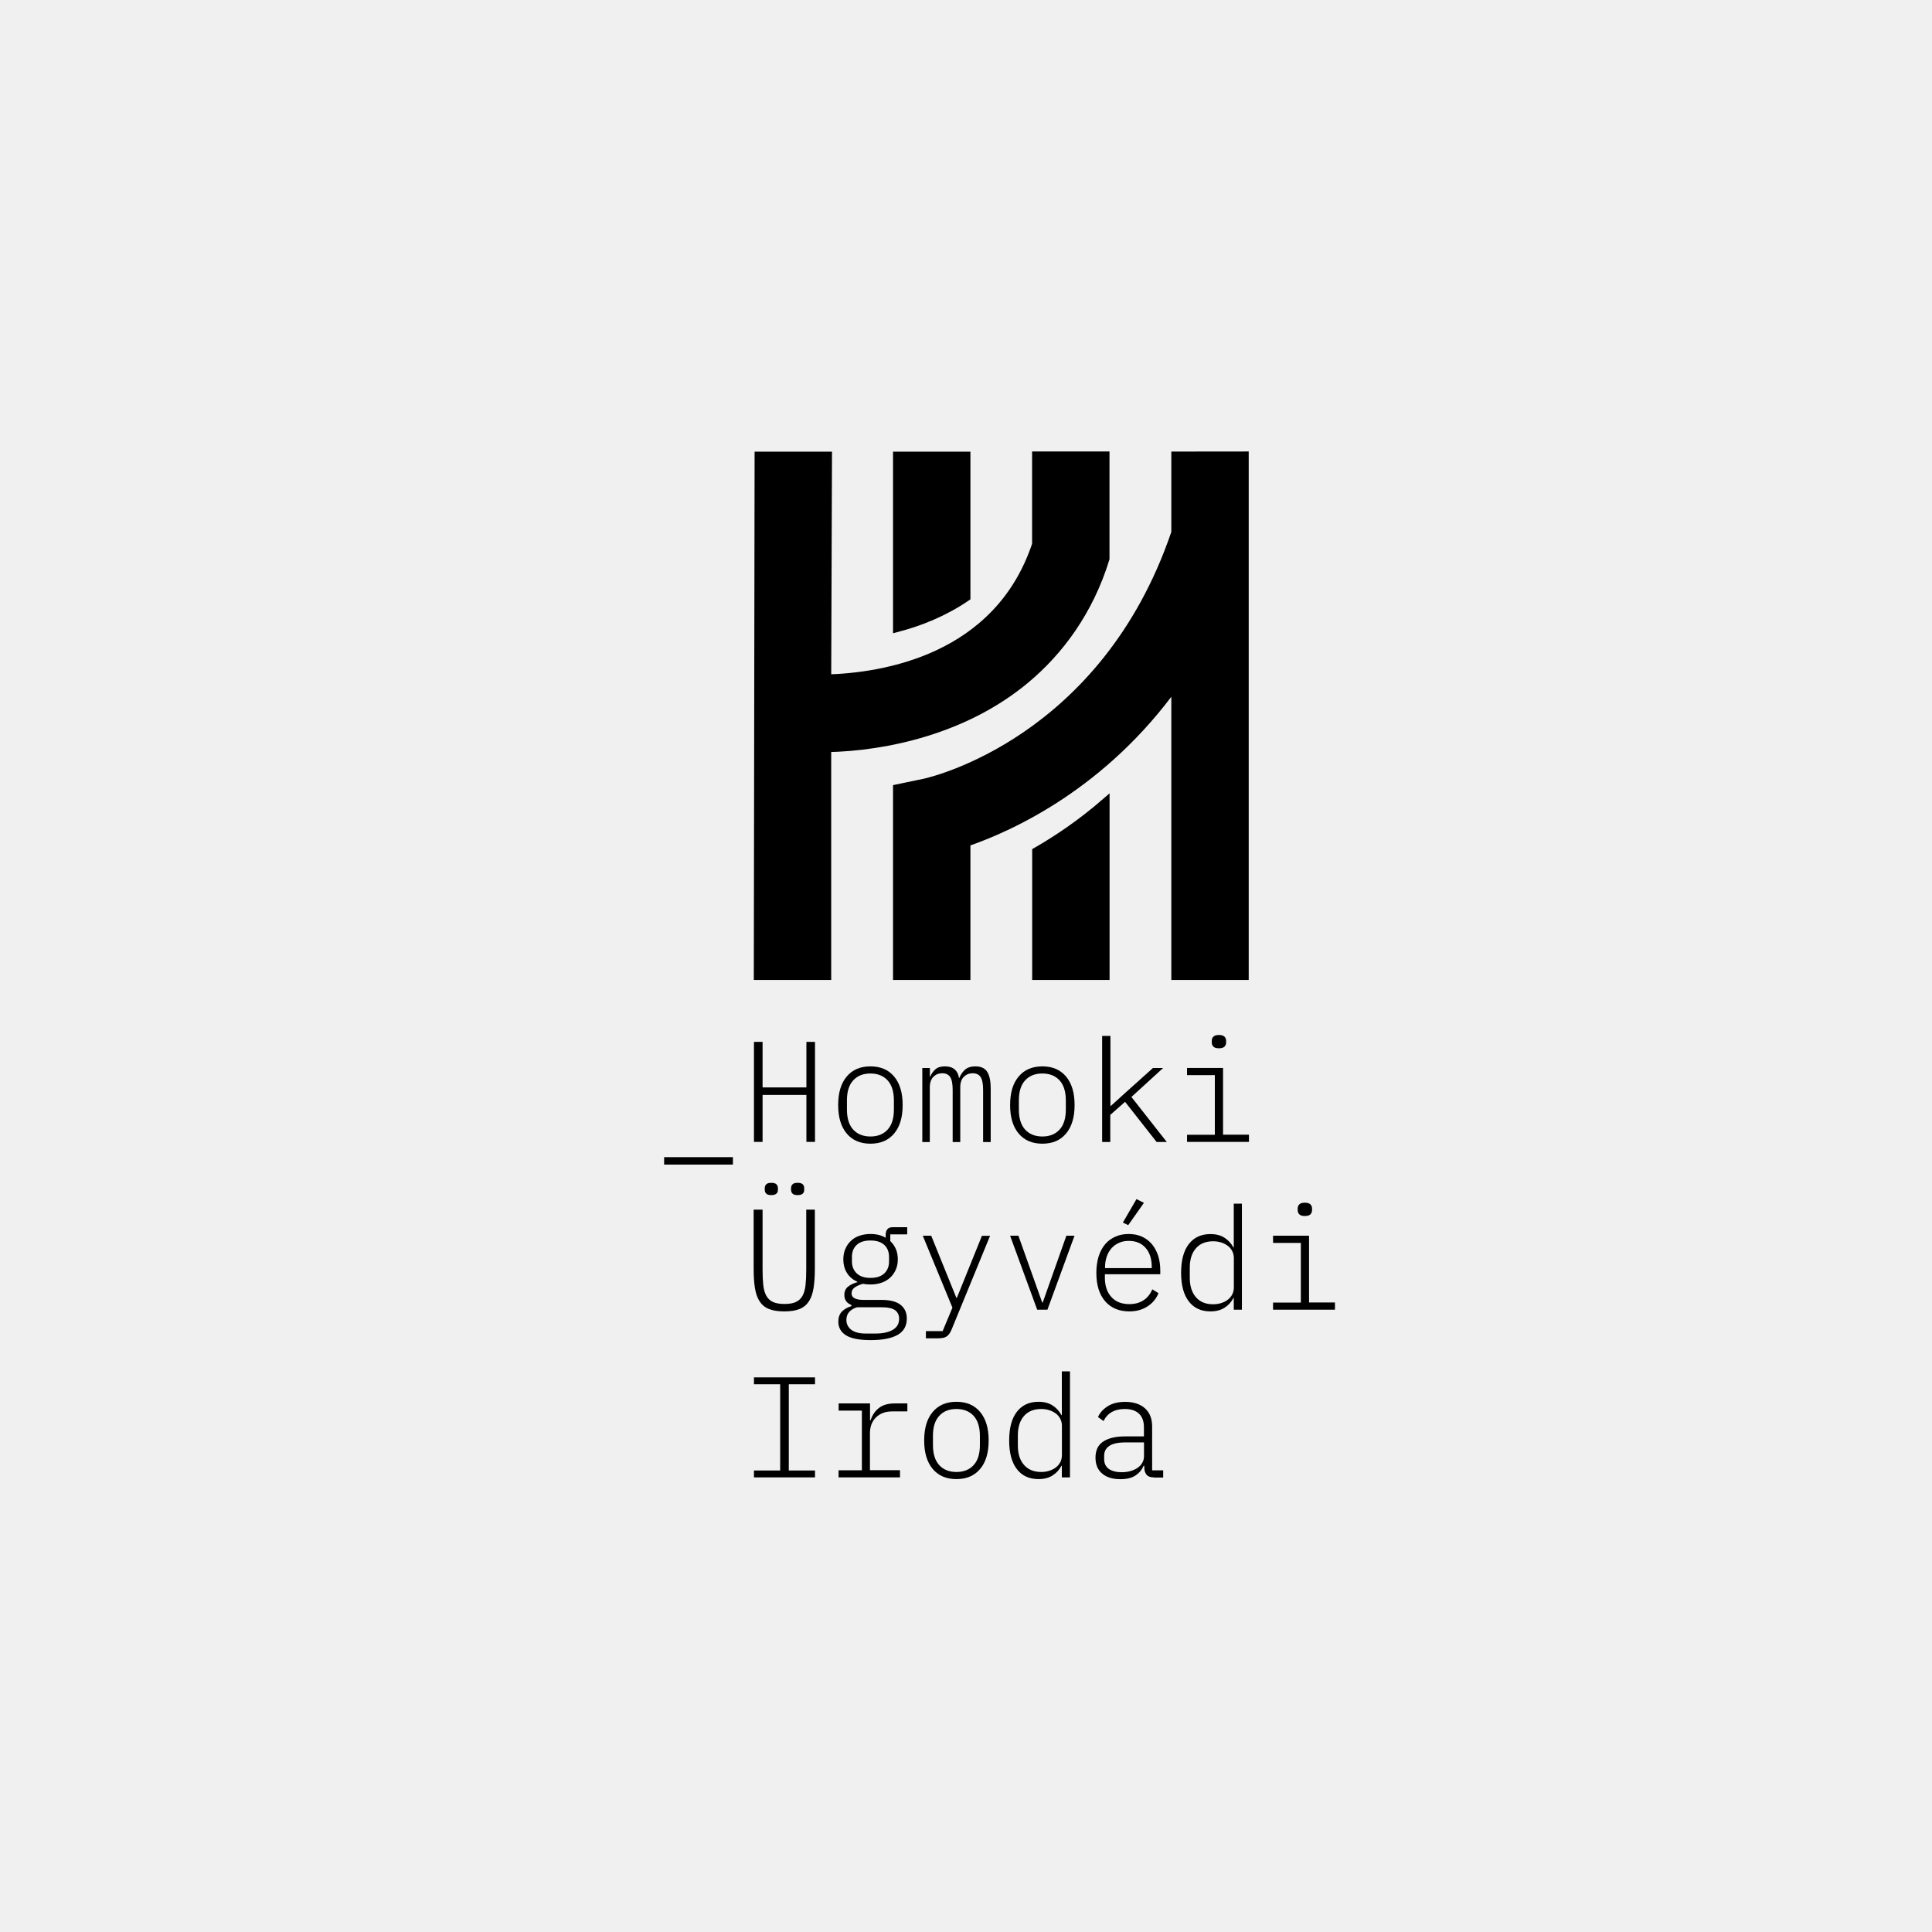
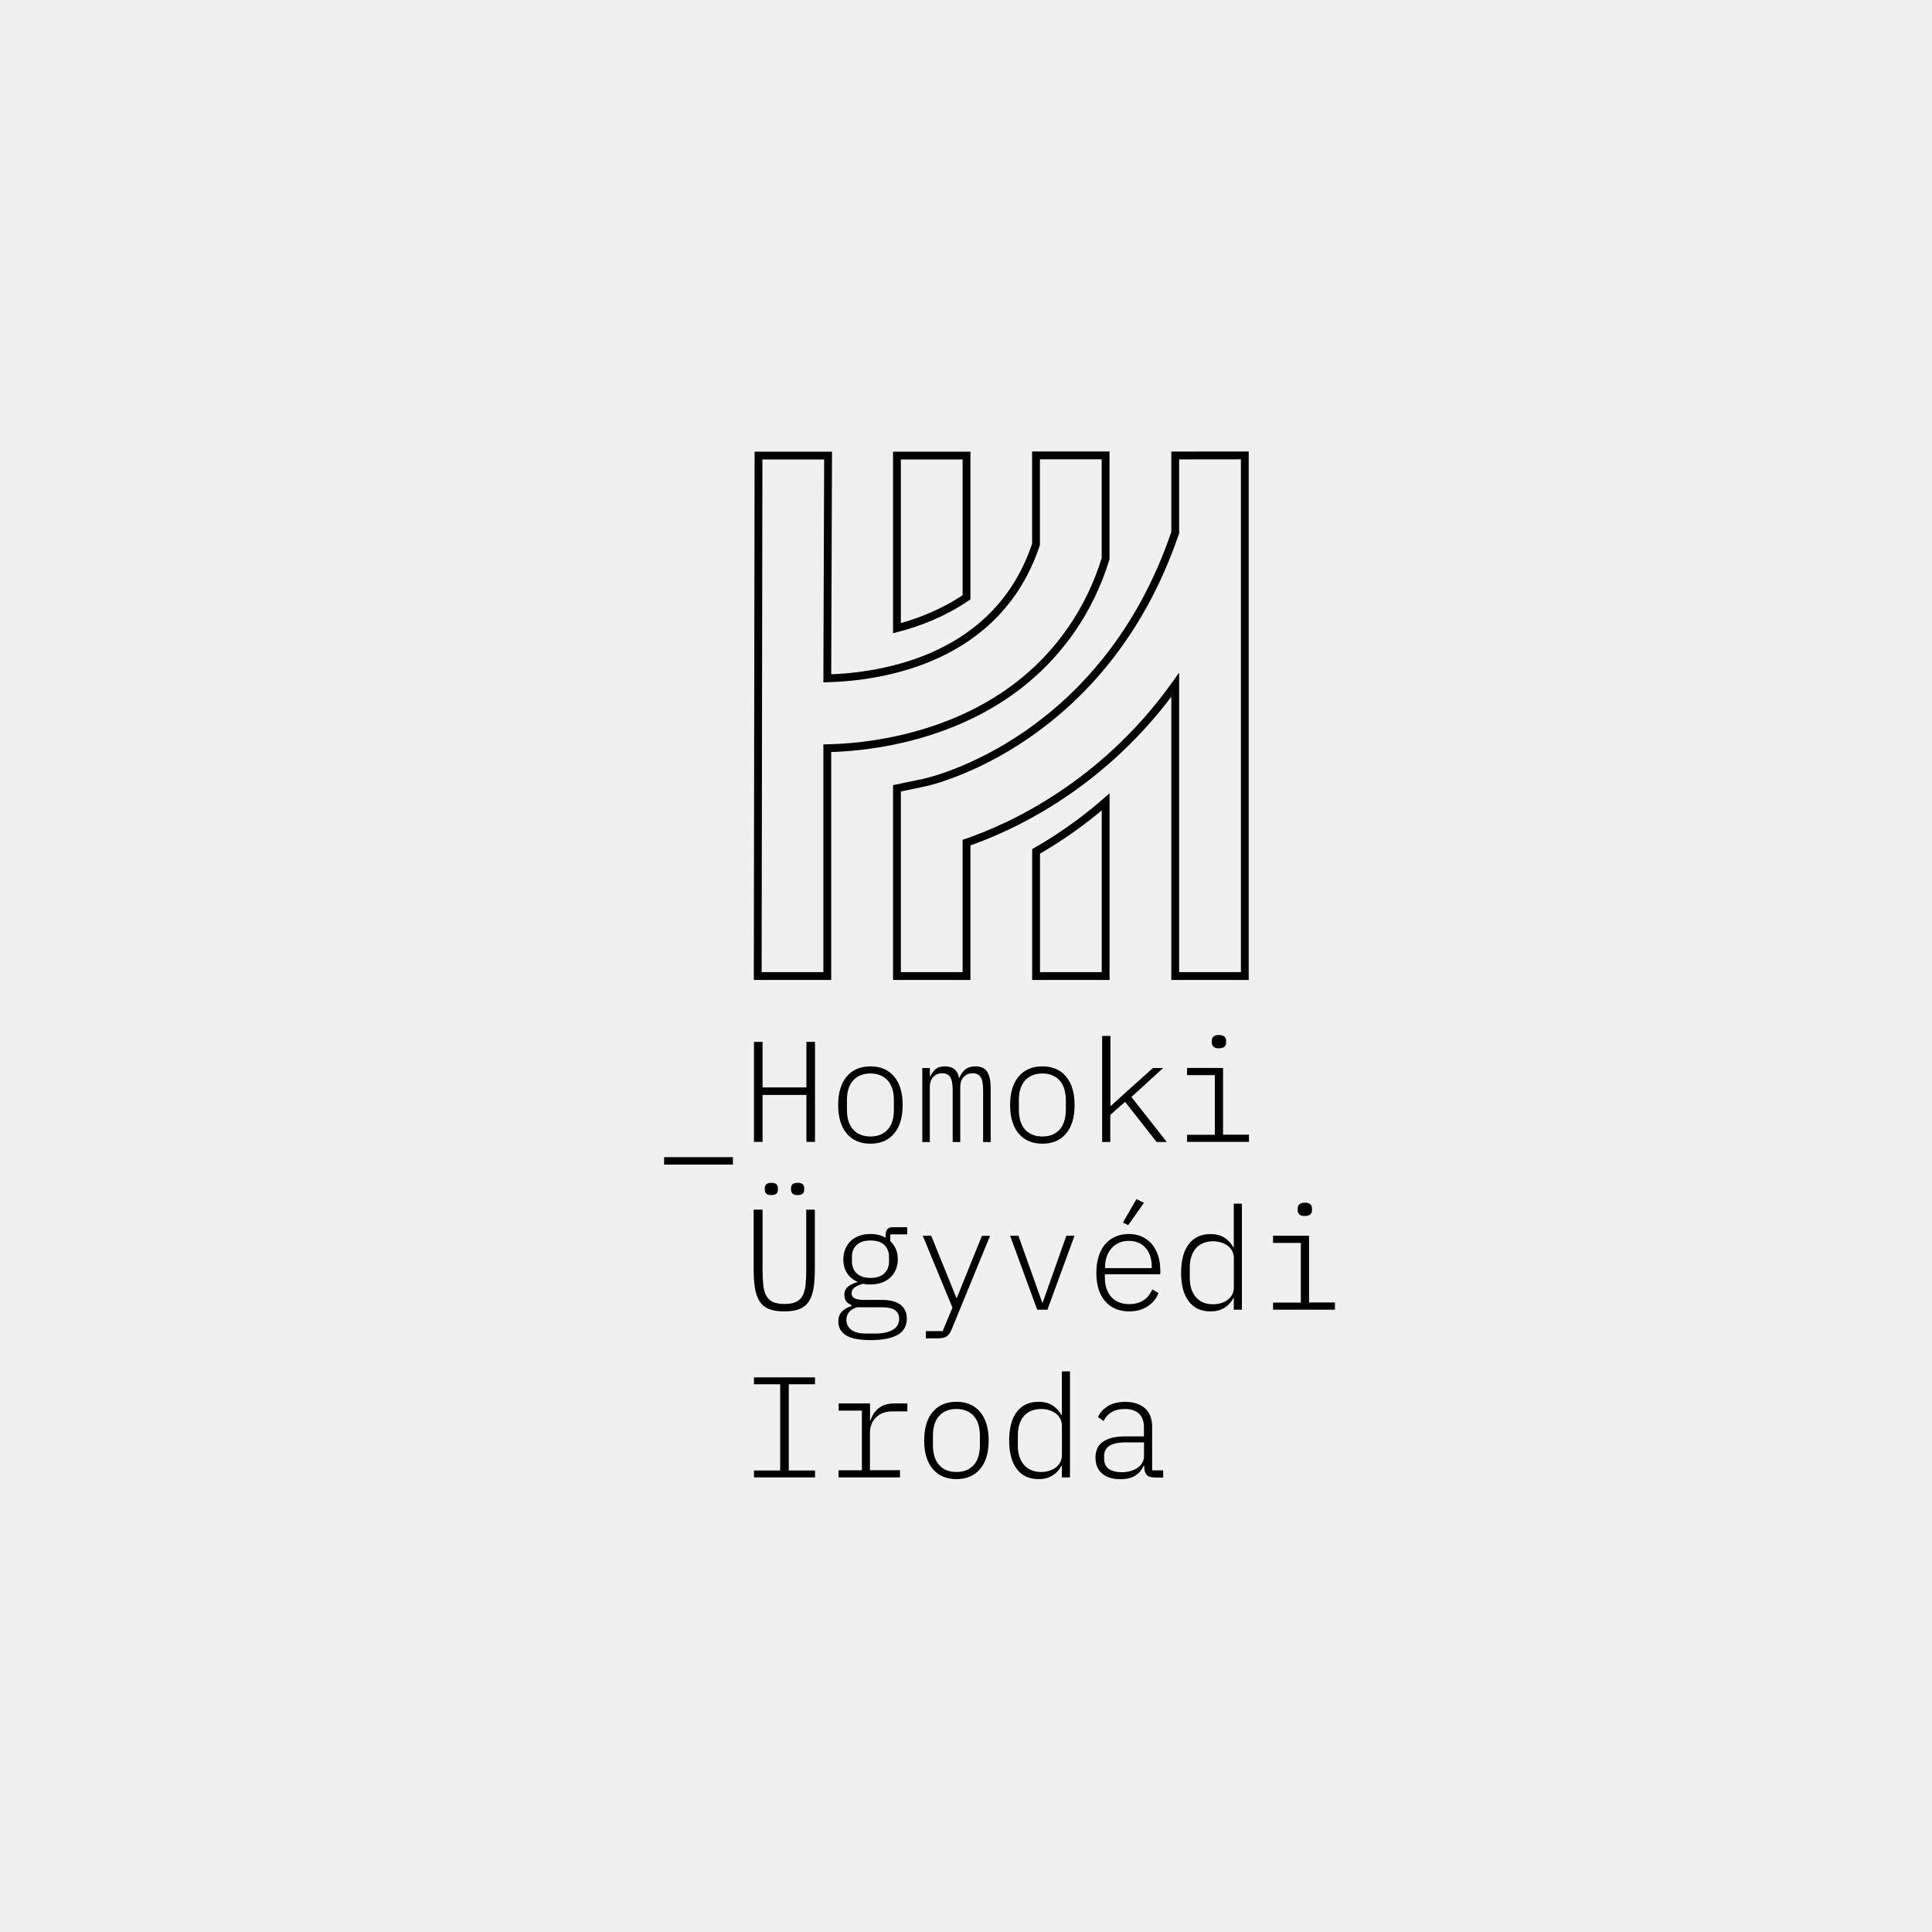
<svg xmlns="http://www.w3.org/2000/svg" version="1.1" id="Layer_1" x="0px" y="0px" viewBox="0 0 288 288" xml:space="preserve" width="288" height="288">
  <defs id="defs5171" />
  <style type="text/css" id="style4834">
	.st0{fill:#AEAEAE;}
	.st1{fill:none;stroke:#AEAEAE;stroke-miterlimit:10;}
	.st2{fill:#FFFFFF;}
	.st3{fill:none;stroke:#FFFFFF;stroke-miterlimit:10;}
	.st4{fill:none;stroke:#000000;stroke-miterlimit:10;}
</style>
-   <g id="g5292" style="fill:#000000;fill-opacity:1">
-     <g transform="matrix(1.166589,0,0,1.166589,-233.9212,1145.943)" id="g5088" style="fill:#000000;fill-opacity:1">
-       <path id="path5050" d="m 285.38,-833.49 v -0.95 h 8.79 v 0.95 z" style="fill:#000000;fill-opacity:1" />
-       <path id="path5052" d="m 303.56,-842.39 h -5.6 v 6 h -1.1 v -12.78 h 1.1 v 5.82 h 5.6 v -5.82 h 1.1 v 12.78 h -1.1 z" style="fill:#000000;fill-opacity:1" />
-       <path id="path5054" d="m 311.74,-836.16 c -1.29,0 -2.3,-0.43 -3.03,-1.3 -0.73,-0.87 -1.09,-2.08 -1.09,-3.64 0,-1.56 0.36,-2.78 1.09,-3.64 0.73,-0.87 1.74,-1.3 3.03,-1.3 1.29,0 2.3,0.43 3.03,1.3 0.73,0.87 1.09,2.08 1.09,3.64 0,1.56 -0.36,2.78 -1.09,3.64 -0.72,0.87 -1.73,1.3 -3.03,1.3 z m 0,-0.92 c 0.93,0 1.66,-0.29 2.2,-0.88 0.54,-0.59 0.8,-1.44 0.8,-2.56 v -1.17 c 0,-1.12 -0.27,-1.98 -0.8,-2.56 -0.53,-0.58 -1.27,-0.88 -2.2,-0.88 -0.93,0 -1.66,0.29 -2.2,0.88 -0.54,0.59 -0.8,1.44 -0.8,2.56 v 1.17 c 0,1.12 0.27,1.98 0.8,2.56 0.53,0.58 1.28,0.88 2.2,0.88 z" style="fill:#000000;fill-opacity:1" />
-       <path id="path5056" d="m 318.37,-836.38 v -9.45 h 0.97 v 1.1 h 0.05 c 0.15,-0.37 0.36,-0.68 0.65,-0.93 0.29,-0.26 0.69,-0.38 1.22,-0.38 0.54,0 0.95,0.13 1.25,0.39 0.3,0.26 0.48,0.62 0.55,1.09 h 0.04 c 0.17,-0.43 0.42,-0.78 0.73,-1.06 0.32,-0.28 0.76,-0.42 1.32,-0.42 0.73,0 1.24,0.24 1.53,0.72 0.29,0.48 0.43,1.18 0.43,2.1 v 6.85 h -0.97 v -6.68 c 0,-0.77 -0.11,-1.31 -0.32,-1.63 -0.21,-0.32 -0.55,-0.48 -1.02,-0.48 -0.44,0 -0.81,0.15 -1.12,0.45 -0.31,0.3 -0.46,0.75 -0.46,1.36 v 6.98 h -0.97 v -6.68 c 0,-0.77 -0.11,-1.31 -0.32,-1.63 -0.21,-0.32 -0.55,-0.48 -1.02,-0.48 -0.44,0 -0.81,0.15 -1.12,0.45 -0.3,0.3 -0.46,0.75 -0.46,1.36 v 6.98 h -0.96 z" style="fill:#000000;fill-opacity:1" />
-       <path id="path5058" d="m 333.71,-836.16 c -1.29,0 -2.3,-0.43 -3.03,-1.3 -0.73,-0.87 -1.09,-2.08 -1.09,-3.64 0,-1.56 0.36,-2.78 1.09,-3.64 0.73,-0.87 1.74,-1.3 3.03,-1.3 1.29,0 2.3,0.43 3.03,1.3 0.73,0.87 1.09,2.08 1.09,3.64 0,1.56 -0.36,2.78 -1.09,3.64 -0.72,0.87 -1.73,1.3 -3.03,1.3 z m 0,-0.92 c 0.93,0 1.66,-0.29 2.2,-0.88 0.54,-0.59 0.8,-1.44 0.8,-2.56 v -1.17 c 0,-1.12 -0.27,-1.98 -0.8,-2.56 -0.53,-0.58 -1.27,-0.88 -2.2,-0.88 -0.93,0 -1.66,0.29 -2.2,0.88 -0.54,0.59 -0.8,1.44 -0.8,2.56 v 1.17 c 0,1.12 0.27,1.98 0.8,2.56 0.53,0.58 1.28,0.88 2.2,0.88 z" style="fill:#000000;fill-opacity:1" />
-       <path id="path5060" d="m 341.37,-849.93 h 1.04 v 8.93 h 0.07 l 1.85,-1.68 3.51,-3.15 h 1.3 l -4.05,3.7 4.52,5.75 h -1.3 l -4.03,-5.13 -1.89,1.67 v 3.46 h -1.04 v -13.55 z" style="fill:#000000;fill-opacity:1" />
-       <path id="path5062" d="m 352.2,-837.3 h 3.55 v -7.62 h -3.55 v -0.92 h 4.6 v 8.53 h 3.31 v 0.92 h -7.91 z m 4.07,-11.05 c -0.33,0 -0.56,-0.07 -0.7,-0.21 -0.14,-0.14 -0.21,-0.31 -0.21,-0.52 v -0.24 c 0,-0.21 0.07,-0.38 0.21,-0.52 0.14,-0.14 0.38,-0.21 0.7,-0.21 0.33,0 0.56,0.07 0.71,0.21 0.14,0.14 0.21,0.31 0.21,0.52 v 0.24 c 0,0.21 -0.07,0.38 -0.21,0.52 -0.14,0.14 -0.38,0.21 -0.71,0.21 z" style="fill:#000000;fill-opacity:1" />
-       <path id="path5064" d="m 297.96,-827.73 v 7.71 c 0,0.75 0.03,1.39 0.09,1.93 0.06,0.54 0.19,1 0.38,1.35 0.2,0.36 0.48,0.63 0.84,0.8 0.37,0.17 0.86,0.26 1.48,0.26 0.62,0 1.12,-0.08 1.48,-0.26 0.37,-0.17 0.65,-0.44 0.84,-0.8 0.2,-0.36 0.32,-0.81 0.38,-1.35 0.06,-0.54 0.09,-1.19 0.09,-1.93 v -7.71 h 1.1 v 7.49 c 0,0.98 -0.05,1.81 -0.16,2.5 -0.11,0.69 -0.3,1.26 -0.59,1.71 -0.29,0.45 -0.68,0.78 -1.19,0.99 -0.51,0.21 -1.16,0.31 -1.97,0.31 -0.8,0 -1.46,-0.1 -1.97,-0.31 -0.51,-0.21 -0.9,-0.54 -1.19,-0.99 -0.29,-0.45 -0.48,-1.02 -0.59,-1.71 -0.11,-0.69 -0.16,-1.52 -0.16,-2.5 v -7.49 z m 1.12,-1.86 c -0.31,0 -0.52,-0.06 -0.65,-0.19 -0.13,-0.13 -0.19,-0.29 -0.19,-0.48 v -0.22 c 0,-0.2 0.06,-0.36 0.19,-0.49 0.13,-0.13 0.34,-0.19 0.65,-0.19 0.3,0 0.52,0.06 0.65,0.19 0.13,0.13 0.19,0.29 0.19,0.49 v 0.22 c 0,0.2 -0.06,0.36 -0.19,0.48 -0.13,0.12 -0.35,0.19 -0.65,0.19 z m 3.36,0 c -0.31,0 -0.52,-0.06 -0.65,-0.19 -0.13,-0.13 -0.19,-0.29 -0.19,-0.48 v -0.22 c 0,-0.2 0.06,-0.36 0.19,-0.49 0.13,-0.13 0.34,-0.19 0.65,-0.19 0.3,0 0.52,0.06 0.65,0.19 0.13,0.13 0.19,0.29 0.19,0.49 v 0.22 c 0,0.2 -0.06,0.36 -0.19,0.48 -0.12,0.12 -0.34,0.19 -0.65,0.19 z" style="fill:#000000;fill-opacity:1" />
-       <path id="path5066" d="m 316.39,-813.82 c 0,0.95 -0.39,1.64 -1.17,2.09 -0.78,0.44 -1.93,0.67 -3.44,0.67 -1.46,0 -2.52,-0.21 -3.17,-0.62 -0.65,-0.41 -0.97,-1 -0.97,-1.74 0,-0.54 0.15,-0.96 0.44,-1.27 0.29,-0.31 0.7,-0.55 1.23,-0.71 v -0.15 c -0.6,-0.23 -0.9,-0.66 -0.9,-1.28 0,-0.46 0.16,-0.82 0.48,-1.07 0.32,-0.25 0.71,-0.44 1.17,-0.56 v -0.07 c -0.56,-0.24 -1,-0.61 -1.31,-1.1 -0.31,-0.49 -0.47,-1.07 -0.47,-1.76 0,-0.48 0.08,-0.91 0.25,-1.31 0.17,-0.4 0.4,-0.74 0.7,-1.03 0.3,-0.29 0.66,-0.51 1.09,-0.66 0.43,-0.15 0.9,-0.23 1.43,-0.23 0.76,0 1.4,0.16 1.94,0.48 v -0.38 c 0,-0.29 0.07,-0.53 0.21,-0.7 0.14,-0.18 0.37,-0.27 0.69,-0.27 h 1.85 v 0.92 h -2.16 v 0.86 c 0.31,0.28 0.54,0.62 0.71,1.01 0.17,0.39 0.25,0.83 0.25,1.32 0,0.48 -0.08,0.91 -0.25,1.3 -0.17,0.39 -0.4,0.73 -0.71,1.02 -0.31,0.29 -0.67,0.51 -1.1,0.66 -0.43,0.15 -0.9,0.23 -1.43,0.23 -0.17,0 -0.33,-0.01 -0.48,-0.02 -0.15,-0.01 -0.3,-0.04 -0.47,-0.07 -0.39,0.1 -0.73,0.25 -1.03,0.44 -0.29,0.2 -0.44,0.46 -0.44,0.79 0,0.55 0.51,0.83 1.54,0.83 h 2.25 c 1.15,0 1.98,0.22 2.5,0.65 0.52,0.43 0.77,1 0.77,1.73 z m -0.98,0.02 c 0,-0.45 -0.17,-0.81 -0.5,-1.07 -0.34,-0.26 -0.93,-0.39 -1.79,-0.39 h -3.09 c -0.43,0.13 -0.76,0.33 -1,0.6 -0.24,0.26 -0.36,0.61 -0.36,1.03 0,0.5 0.21,0.91 0.61,1.24 0.41,0.32 1.03,0.49 1.86,0.49 h 1.23 c 0.94,0 1.68,-0.16 2.22,-0.47 0.55,-0.32 0.82,-0.79 0.82,-1.43 z m -3.67,-5.21 c 0.79,0 1.39,-0.2 1.79,-0.59 0.4,-0.39 0.59,-0.89 0.59,-1.5 v -0.6 c 0,-0.62 -0.2,-1.13 -0.59,-1.51 -0.4,-0.38 -0.99,-0.58 -1.79,-0.58 -0.78,0 -1.37,0.19 -1.77,0.58 -0.4,0.38 -0.59,0.89 -0.59,1.51 v 0.6 c 0,0.61 0.2,1.11 0.6,1.5 0.41,0.39 0.99,0.59 1.76,0.59 z" style="fill:#000000;fill-opacity:1" />
-       <path id="path5068" d="m 325.99,-824.39 h 1.04 l -4.93,12.01 c -0.16,0.38 -0.36,0.66 -0.59,0.83 -0.24,0.18 -0.61,0.26 -1.11,0.26 h -1.57 v -0.92 h 2.14 l 1.25,-3 -3.79,-9.19 h 1.08 l 3.21,7.93 h 0.07 z" style="fill:#000000;fill-opacity:1" />
-       <path id="path5070" d="m 333.05,-814.95 -3.46,-9.45 h 1.06 l 3.04,8.53 h 0.07 l 3.02,-8.53 h 1.04 l -3.46,9.45 z" style="fill:#000000;fill-opacity:1" />
-       <path id="path5072" d="m 344.84,-814.73 c -1.32,0 -2.35,-0.43 -3.1,-1.29 -0.75,-0.86 -1.13,-2.07 -1.13,-3.63 0,-0.78 0.1,-1.48 0.29,-2.1 0.2,-0.62 0.47,-1.13 0.83,-1.56 0.36,-0.43 0.8,-0.74 1.31,-0.97 0.51,-0.23 1.08,-0.34 1.7,-0.34 0.63,0 1.2,0.11 1.7,0.34 0.5,0.23 0.92,0.55 1.27,0.96 0.35,0.42 0.61,0.91 0.8,1.48 0.18,0.57 0.27,1.21 0.27,1.9 v 0.46 h -7.08 v 0.46 c 0,1.01 0.27,1.83 0.82,2.44 0.55,0.62 1.32,0.92 2.31,0.92 0.7,0 1.29,-0.16 1.79,-0.48 0.5,-0.32 0.88,-0.79 1.14,-1.41 l 0.79,0.49 c -0.28,0.7 -0.74,1.25 -1.37,1.67 -0.63,0.42 -1.41,0.66 -2.34,0.66 z m -0.09,-9.01 c -0.46,0 -0.88,0.08 -1.25,0.25 -0.37,0.17 -0.69,0.39 -0.95,0.69 -0.26,0.29 -0.47,0.65 -0.61,1.06 -0.14,0.41 -0.22,0.87 -0.22,1.37 v 0.11 h 5.97 v -0.15 c 0,-1.02 -0.26,-1.84 -0.78,-2.43 -0.52,-0.6 -1.24,-0.9 -2.16,-0.9 z m -0.07,-2.01 -0.68,-0.33 1.74,-3 0.95,0.48 z" style="fill:#000000;fill-opacity:1" />
-       <path id="path5074" d="m 358.17,-816.43 h -0.05 c -0.27,0.51 -0.64,0.92 -1.13,1.23 -0.48,0.31 -1.08,0.47 -1.8,0.47 -1.18,0 -2.11,-0.42 -2.76,-1.27 -0.66,-0.85 -0.99,-2.07 -0.99,-3.67 0,-1.6 0.33,-2.82 0.99,-3.67 0.66,-0.85 1.58,-1.27 2.76,-1.27 0.72,0 1.32,0.16 1.8,0.47 0.48,0.31 0.86,0.73 1.13,1.23 h 0.05 v -5.59 h 1.04 v 13.55 h -1.04 z m -2.63,0.79 c 0.35,0 0.69,-0.05 1.01,-0.15 0.32,-0.1 0.6,-0.24 0.84,-0.42 0.24,-0.18 0.44,-0.41 0.58,-0.68 0.14,-0.27 0.21,-0.57 0.21,-0.9 v -3.75 c 0,-0.33 -0.07,-0.63 -0.21,-0.9 -0.14,-0.27 -0.33,-0.5 -0.58,-0.68 -0.25,-0.18 -0.53,-0.33 -0.84,-0.42 -0.32,-0.1 -0.65,-0.15 -1.01,-0.15 -0.95,0 -1.69,0.3 -2.21,0.9 -0.52,0.6 -0.78,1.42 -0.78,2.46 v 1.32 c 0,1.04 0.26,1.86 0.78,2.46 0.52,0.61 1.25,0.91 2.21,0.91 z" style="fill:#000000;fill-opacity:1" />
-       <path id="path5076" d="m 363.19,-815.86 h 3.55 v -7.62 h -3.55 v -0.92 h 4.6 v 8.53 h 3.31 v 0.92 h -7.91 z m 4.06,-11.06 c -0.33,0 -0.56,-0.07 -0.7,-0.21 -0.14,-0.14 -0.21,-0.31 -0.21,-0.52 v -0.24 c 0,-0.21 0.07,-0.38 0.21,-0.52 0.14,-0.14 0.38,-0.21 0.7,-0.21 0.33,0 0.56,0.07 0.71,0.21 0.14,0.14 0.21,0.31 0.21,0.52 v 0.24 c 0,0.21 -0.07,0.38 -0.21,0.52 -0.14,0.14 -0.38,0.21 -0.71,0.21 z" style="fill:#000000;fill-opacity:1" />
-       <path id="path5078" d="m 296.86,-793.52 v -0.88 h 3.35 v -11.02 h -3.35 v -0.88 h 7.8 v 0.88 h -3.35 v 11.02 h 3.35 v 0.88 z" style="fill:#000000;fill-opacity:1" />
-       <path id="path5080" d="m 307.68,-794.43 h 2.97 v -7.62 h -2.97 v -0.92 h 4.01 v 2.16 h 0.07 c 0.21,-0.66 0.56,-1.18 1.07,-1.58 0.51,-0.39 1.17,-0.58 2,-0.58 h 1.63 v 1.02 h -1.94 c -0.86,0 -1.54,0.25 -2.06,0.76 -0.52,0.5 -0.78,1.18 -0.78,2.04 v 4.71 h 3.84 v 0.92 h -7.85 v -0.91 z" style="fill:#000000;fill-opacity:1" />
-       <path id="path5082" d="m 322.73,-793.3 c -1.29,0 -2.3,-0.43 -3.03,-1.3 -0.73,-0.87 -1.09,-2.08 -1.09,-3.64 0,-1.56 0.36,-2.78 1.09,-3.64 0.73,-0.87 1.74,-1.3 3.03,-1.3 1.29,0 2.3,0.43 3.03,1.3 0.73,0.87 1.09,2.08 1.09,3.64 0,1.56 -0.36,2.78 -1.09,3.64 -0.73,0.87 -1.74,1.3 -3.03,1.3 z m 0,-0.91 c 0.93,0 1.66,-0.29 2.2,-0.88 0.54,-0.59 0.8,-1.44 0.8,-2.56 v -1.17 c 0,-1.12 -0.27,-1.98 -0.8,-2.56 -0.53,-0.58 -1.27,-0.88 -2.2,-0.88 -0.93,0 -1.66,0.29 -2.2,0.88 -0.54,0.59 -0.8,1.44 -0.8,2.56 v 1.17 c 0,1.12 0.27,1.98 0.8,2.56 0.53,0.58 1.27,0.88 2.2,0.88 z" style="fill:#000000;fill-opacity:1" />
-       <path id="path5084" d="m 336.2,-795 h -0.05 c -0.27,0.51 -0.64,0.92 -1.13,1.23 -0.48,0.31 -1.08,0.47 -1.8,0.47 -1.18,0 -2.11,-0.42 -2.76,-1.27 -0.66,-0.85 -0.99,-2.07 -0.99,-3.67 0,-1.6 0.33,-2.82 0.99,-3.67 0.66,-0.85 1.58,-1.27 2.76,-1.27 0.72,0 1.32,0.16 1.8,0.47 0.48,0.31 0.86,0.73 1.13,1.23 h 0.05 v -5.59 h 1.04 v 13.55 h -1.04 z m -2.63,0.79 c 0.35,0 0.69,-0.05 1.01,-0.15 0.32,-0.1 0.6,-0.24 0.84,-0.42 0.24,-0.18 0.44,-0.41 0.58,-0.68 0.14,-0.27 0.21,-0.57 0.21,-0.9 v -3.75 c 0,-0.33 -0.07,-0.63 -0.21,-0.9 -0.14,-0.27 -0.33,-0.5 -0.58,-0.68 -0.25,-0.18 -0.53,-0.33 -0.84,-0.42 -0.32,-0.1 -0.65,-0.15 -1.01,-0.15 -0.95,0 -1.69,0.3 -2.21,0.9 -0.52,0.6 -0.78,1.42 -0.78,2.46 v 1.32 c 0,1.04 0.26,1.86 0.78,2.46 0.52,0.6 1.26,0.91 2.21,0.91 z" style="fill:#000000;fill-opacity:1" />
-       <path id="path5086" d="m 347.97,-793.52 c -0.43,0 -0.73,-0.1 -0.92,-0.31 -0.18,-0.21 -0.29,-0.49 -0.31,-0.84 V -795 h -0.09 c -0.21,0.5 -0.55,0.91 -1.03,1.23 -0.47,0.32 -1.12,0.48 -1.94,0.48 -0.99,0 -1.77,-0.24 -2.33,-0.72 -0.57,-0.48 -0.85,-1.16 -0.85,-2.04 0,-0.42 0.07,-0.79 0.21,-1.13 0.14,-0.33 0.37,-0.62 0.68,-0.85 0.31,-0.23 0.71,-0.41 1.2,-0.54 0.49,-0.13 1.09,-0.19 1.79,-0.19 h 2.31 v -1.15 c 0,-0.79 -0.22,-1.38 -0.65,-1.77 -0.43,-0.39 -1.03,-0.58 -1.8,-0.58 -1.29,0 -2.2,0.51 -2.71,1.54 l -0.71,-0.51 c 0.24,-0.55 0.66,-1.01 1.24,-1.38 0.58,-0.37 1.33,-0.56 2.24,-0.56 1.07,0 1.92,0.28 2.53,0.83 0.61,0.55 0.91,1.33 0.91,2.32 v 5.6 h 1.41 v 0.92 h -1.18 z m -4.11,-0.66 c 0.4,0 0.78,-0.05 1.12,-0.15 0.34,-0.1 0.64,-0.23 0.9,-0.41 0.26,-0.18 0.46,-0.39 0.6,-0.65 0.15,-0.26 0.22,-0.54 0.22,-0.86 v -1.74 h -2.31 c -0.99,0 -1.7,0.15 -2.13,0.45 -0.43,0.3 -0.65,0.71 -0.65,1.22 v 0.48 c 0,0.55 0.21,0.96 0.61,1.25 0.41,0.27 0.95,0.41 1.64,0.41 z" style="fill:#000000;fill-opacity:1" />
+   <g id="g5292">
+     <g transform="matrix(1.166589,0,0,1.166589,-233.9212,1145.943)" id="g5088">
+       <path id="path5050" d="m 285.38,-833.49 v -0.95 h 8.79 v 0.95 z" />
+       <path id="path5052" d="m 303.56,-842.39 h -5.6 v 6 h -1.1 v -12.78 h 1.1 v 5.82 h 5.6 v -5.82 h 1.1 v 12.78 h -1.1 z" />
+       <path id="path5054" d="m 311.74,-836.16 c -1.29,0 -2.3,-0.43 -3.03,-1.3 -0.73,-0.87 -1.09,-2.08 -1.09,-3.64 0,-1.56 0.36,-2.78 1.09,-3.64 0.73,-0.87 1.74,-1.3 3.03,-1.3 1.29,0 2.3,0.43 3.03,1.3 0.73,0.87 1.09,2.08 1.09,3.64 0,1.56 -0.36,2.78 -1.09,3.64 -0.72,0.87 -1.73,1.3 -3.03,1.3 z m 0,-0.92 c 0.93,0 1.66,-0.29 2.2,-0.88 0.54,-0.59 0.8,-1.44 0.8,-2.56 v -1.17 c 0,-1.12 -0.27,-1.98 -0.8,-2.56 -0.53,-0.58 -1.27,-0.88 -2.2,-0.88 -0.93,0 -1.66,0.29 -2.2,0.88 -0.54,0.59 -0.8,1.44 -0.8,2.56 v 1.17 c 0,1.12 0.27,1.98 0.8,2.56 0.53,0.58 1.28,0.88 2.2,0.88 z" />
+       <path id="path5056" d="m 318.37,-836.38 v -9.45 h 0.97 v 1.1 h 0.05 c 0.15,-0.37 0.36,-0.68 0.65,-0.93 0.29,-0.26 0.69,-0.38 1.22,-0.38 0.54,0 0.95,0.13 1.25,0.39 0.3,0.26 0.48,0.62 0.55,1.09 h 0.04 c 0.17,-0.43 0.42,-0.78 0.73,-1.06 0.32,-0.28 0.76,-0.42 1.32,-0.42 0.73,0 1.24,0.24 1.53,0.72 0.29,0.48 0.43,1.18 0.43,2.1 v 6.85 h -0.97 v -6.68 c 0,-0.77 -0.11,-1.31 -0.32,-1.63 -0.21,-0.32 -0.55,-0.48 -1.02,-0.48 -0.44,0 -0.81,0.15 -1.12,0.45 -0.31,0.3 -0.46,0.75 -0.46,1.36 v 6.98 h -0.97 v -6.68 c 0,-0.77 -0.11,-1.31 -0.32,-1.63 -0.21,-0.32 -0.55,-0.48 -1.02,-0.48 -0.44,0 -0.81,0.15 -1.12,0.45 -0.3,0.3 -0.46,0.75 -0.46,1.36 v 6.98 h -0.96 z" />
+       <path id="path5058" d="m 333.71,-836.16 c -1.29,0 -2.3,-0.43 -3.03,-1.3 -0.73,-0.87 -1.09,-2.08 -1.09,-3.64 0,-1.56 0.36,-2.78 1.09,-3.64 0.73,-0.87 1.74,-1.3 3.03,-1.3 1.29,0 2.3,0.43 3.03,1.3 0.73,0.87 1.09,2.08 1.09,3.64 0,1.56 -0.36,2.78 -1.09,3.64 -0.72,0.87 -1.73,1.3 -3.03,1.3 z m 0,-0.92 c 0.93,0 1.66,-0.29 2.2,-0.88 0.54,-0.59 0.8,-1.44 0.8,-2.56 v -1.17 c 0,-1.12 -0.27,-1.98 -0.8,-2.56 -0.53,-0.58 -1.27,-0.88 -2.2,-0.88 -0.93,0 -1.66,0.29 -2.2,0.88 -0.54,0.59 -0.8,1.44 -0.8,2.56 v 1.17 c 0,1.12 0.27,1.98 0.8,2.56 0.53,0.58 1.28,0.88 2.2,0.88 z" />
+       <path id="path5060" d="m 341.37,-849.93 h 1.04 v 8.93 h 0.07 l 1.85,-1.68 3.51,-3.15 h 1.3 l -4.05,3.7 4.52,5.75 h -1.3 l -4.03,-5.13 -1.89,1.67 v 3.46 h -1.04 v -13.55 z" />
+       <path id="path5062" d="m 352.2,-837.3 h 3.55 v -7.62 h -3.55 v -0.92 h 4.6 v 8.53 h 3.31 v 0.92 h -7.91 z m 4.07,-11.05 c -0.33,0 -0.56,-0.07 -0.7,-0.21 -0.14,-0.14 -0.21,-0.31 -0.21,-0.52 v -0.24 c 0,-0.21 0.07,-0.38 0.21,-0.52 0.14,-0.14 0.38,-0.21 0.7,-0.21 0.33,0 0.56,0.07 0.71,0.21 0.14,0.14 0.21,0.31 0.21,0.52 v 0.24 c 0,0.21 -0.07,0.38 -0.21,0.52 -0.14,0.14 -0.38,0.21 -0.71,0.21 z" />
+       <path id="path5064" d="m 297.96,-827.73 v 7.71 c 0,0.75 0.03,1.39 0.09,1.93 0.06,0.54 0.19,1 0.38,1.35 0.2,0.36 0.48,0.63 0.84,0.8 0.37,0.17 0.86,0.26 1.48,0.26 0.62,0 1.12,-0.08 1.48,-0.26 0.37,-0.17 0.65,-0.44 0.84,-0.8 0.2,-0.36 0.32,-0.81 0.38,-1.35 0.06,-0.54 0.09,-1.19 0.09,-1.93 v -7.71 h 1.1 v 7.49 c 0,0.98 -0.05,1.81 -0.16,2.5 -0.11,0.69 -0.3,1.26 -0.59,1.71 -0.29,0.45 -0.68,0.78 -1.19,0.99 -0.51,0.21 -1.16,0.31 -1.97,0.31 -0.8,0 -1.46,-0.1 -1.97,-0.31 -0.51,-0.21 -0.9,-0.54 -1.19,-0.99 -0.29,-0.45 -0.48,-1.02 -0.59,-1.71 -0.11,-0.69 -0.16,-1.52 -0.16,-2.5 v -7.49 z m 1.12,-1.86 c -0.31,0 -0.52,-0.06 -0.65,-0.19 -0.13,-0.13 -0.19,-0.29 -0.19,-0.48 v -0.22 c 0,-0.2 0.06,-0.36 0.19,-0.49 0.13,-0.13 0.34,-0.19 0.65,-0.19 0.3,0 0.52,0.06 0.65,0.19 0.13,0.13 0.19,0.29 0.19,0.49 v 0.22 c 0,0.2 -0.06,0.36 -0.19,0.48 -0.13,0.12 -0.35,0.19 -0.65,0.19 z m 3.36,0 c -0.31,0 -0.52,-0.06 -0.65,-0.19 -0.13,-0.13 -0.19,-0.29 -0.19,-0.48 v -0.22 c 0,-0.2 0.06,-0.36 0.19,-0.49 0.13,-0.13 0.34,-0.19 0.65,-0.19 0.3,0 0.52,0.06 0.65,0.19 0.13,0.13 0.19,0.29 0.19,0.49 v 0.22 c 0,0.2 -0.06,0.36 -0.19,0.48 -0.12,0.12 -0.34,0.19 -0.65,0.19 z" />
+       <path id="path5066" d="m 316.39,-813.82 c 0,0.95 -0.39,1.64 -1.17,2.09 -0.78,0.44 -1.93,0.67 -3.44,0.67 -1.46,0 -2.52,-0.21 -3.17,-0.62 -0.65,-0.41 -0.97,-1 -0.97,-1.74 0,-0.54 0.15,-0.96 0.44,-1.27 0.29,-0.31 0.7,-0.55 1.23,-0.71 v -0.15 c -0.6,-0.23 -0.9,-0.66 -0.9,-1.28 0,-0.46 0.16,-0.82 0.48,-1.07 0.32,-0.25 0.71,-0.44 1.17,-0.56 v -0.07 c -0.56,-0.24 -1,-0.61 -1.31,-1.1 -0.31,-0.49 -0.47,-1.07 -0.47,-1.76 0,-0.48 0.08,-0.91 0.25,-1.31 0.17,-0.4 0.4,-0.74 0.7,-1.03 0.3,-0.29 0.66,-0.51 1.09,-0.66 0.43,-0.15 0.9,-0.23 1.43,-0.23 0.76,0 1.4,0.16 1.94,0.48 v -0.38 c 0,-0.29 0.07,-0.53 0.21,-0.7 0.14,-0.18 0.37,-0.27 0.69,-0.27 h 1.85 v 0.92 h -2.16 v 0.86 c 0.31,0.28 0.54,0.62 0.71,1.01 0.17,0.39 0.25,0.83 0.25,1.32 0,0.48 -0.08,0.91 -0.25,1.3 -0.17,0.39 -0.4,0.73 -0.71,1.02 -0.31,0.29 -0.67,0.51 -1.1,0.66 -0.43,0.15 -0.9,0.23 -1.43,0.23 -0.17,0 -0.33,-0.01 -0.48,-0.02 -0.15,-0.01 -0.3,-0.04 -0.47,-0.07 -0.39,0.1 -0.73,0.25 -1.03,0.44 -0.29,0.2 -0.44,0.46 -0.44,0.79 0,0.55 0.51,0.83 1.54,0.83 h 2.25 c 1.15,0 1.98,0.22 2.5,0.65 0.52,0.43 0.77,1 0.77,1.73 z m -0.98,0.02 c 0,-0.45 -0.17,-0.81 -0.5,-1.07 -0.34,-0.26 -0.93,-0.39 -1.79,-0.39 h -3.09 c -0.43,0.13 -0.76,0.33 -1,0.6 -0.24,0.26 -0.36,0.61 -0.36,1.03 0,0.5 0.21,0.91 0.61,1.24 0.41,0.32 1.03,0.49 1.86,0.49 h 1.23 c 0.94,0 1.68,-0.16 2.22,-0.47 0.55,-0.32 0.82,-0.79 0.82,-1.43 z m -3.67,-5.21 c 0.79,0 1.39,-0.2 1.79,-0.59 0.4,-0.39 0.59,-0.89 0.59,-1.5 v -0.6 c 0,-0.62 -0.2,-1.13 -0.59,-1.51 -0.4,-0.38 -0.99,-0.58 -1.79,-0.58 -0.78,0 -1.37,0.19 -1.77,0.58 -0.4,0.38 -0.59,0.89 -0.59,1.51 v 0.6 c 0,0.61 0.2,1.11 0.6,1.5 0.41,0.39 0.99,0.59 1.76,0.59 z" />
+       <path id="path5068" d="m 325.99,-824.39 h 1.04 l -4.93,12.01 c -0.16,0.38 -0.36,0.66 -0.59,0.83 -0.24,0.18 -0.61,0.26 -1.11,0.26 h -1.57 v -0.92 h 2.14 l 1.25,-3 -3.79,-9.19 h 1.08 l 3.21,7.93 h 0.07 z" />
+       <path id="path5070" d="m 333.05,-814.95 -3.46,-9.45 h 1.06 l 3.04,8.53 h 0.07 l 3.02,-8.53 h 1.04 l -3.46,9.45 z" />
+       <path id="path5072" d="m 344.84,-814.73 c -1.32,0 -2.35,-0.43 -3.1,-1.29 -0.75,-0.86 -1.13,-2.07 -1.13,-3.63 0,-0.78 0.1,-1.48 0.29,-2.1 0.2,-0.62 0.47,-1.13 0.83,-1.56 0.36,-0.43 0.8,-0.74 1.31,-0.97 0.51,-0.23 1.08,-0.34 1.7,-0.34 0.63,0 1.2,0.11 1.7,0.34 0.5,0.23 0.92,0.55 1.27,0.96 0.35,0.42 0.61,0.91 0.8,1.48 0.18,0.57 0.27,1.21 0.27,1.9 v 0.46 h -7.08 v 0.46 c 0,1.01 0.27,1.83 0.82,2.44 0.55,0.62 1.32,0.92 2.31,0.92 0.7,0 1.29,-0.16 1.79,-0.48 0.5,-0.32 0.88,-0.79 1.14,-1.41 l 0.79,0.49 c -0.28,0.7 -0.74,1.25 -1.37,1.67 -0.63,0.42 -1.41,0.66 -2.34,0.66 z m -0.09,-9.01 c -0.46,0 -0.88,0.08 -1.25,0.25 -0.37,0.17 -0.69,0.39 -0.95,0.69 -0.26,0.29 -0.47,0.65 -0.61,1.06 -0.14,0.41 -0.22,0.87 -0.22,1.37 v 0.11 h 5.97 v -0.15 c 0,-1.02 -0.26,-1.84 -0.78,-2.43 -0.52,-0.6 -1.24,-0.9 -2.16,-0.9 z m -0.07,-2.01 -0.68,-0.33 1.74,-3 0.95,0.48 z" />
+       <path id="path5074" d="m 358.17,-816.43 h -0.05 c -0.27,0.51 -0.64,0.92 -1.13,1.23 -0.48,0.31 -1.08,0.47 -1.8,0.47 -1.18,0 -2.11,-0.42 -2.76,-1.27 -0.66,-0.85 -0.99,-2.07 -0.99,-3.67 0,-1.6 0.33,-2.82 0.99,-3.67 0.66,-0.85 1.58,-1.27 2.76,-1.27 0.72,0 1.32,0.16 1.8,0.47 0.48,0.31 0.86,0.73 1.13,1.23 h 0.05 v -5.59 h 1.04 v 13.55 h -1.04 z m -2.63,0.79 c 0.35,0 0.69,-0.05 1.01,-0.15 0.32,-0.1 0.6,-0.24 0.84,-0.42 0.24,-0.18 0.44,-0.41 0.58,-0.68 0.14,-0.27 0.21,-0.57 0.21,-0.9 v -3.75 c 0,-0.33 -0.07,-0.63 -0.21,-0.9 -0.14,-0.27 -0.33,-0.5 -0.58,-0.68 -0.25,-0.18 -0.53,-0.33 -0.84,-0.42 -0.32,-0.1 -0.65,-0.15 -1.01,-0.15 -0.95,0 -1.69,0.3 -2.21,0.9 -0.52,0.6 -0.78,1.42 -0.78,2.46 v 1.32 c 0,1.04 0.26,1.86 0.78,2.46 0.52,0.61 1.25,0.91 2.21,0.91 z" />
+       <path id="path5076" d="m 363.19,-815.86 h 3.55 v -7.62 h -3.55 v -0.92 h 4.6 v 8.53 h 3.31 v 0.92 h -7.91 z m 4.06,-11.06 c -0.33,0 -0.56,-0.07 -0.7,-0.21 -0.14,-0.14 -0.21,-0.31 -0.21,-0.52 v -0.24 c 0,-0.21 0.07,-0.38 0.21,-0.52 0.14,-0.14 0.38,-0.21 0.7,-0.21 0.33,0 0.56,0.07 0.71,0.21 0.14,0.14 0.21,0.31 0.21,0.52 v 0.24 c 0,0.21 -0.07,0.38 -0.21,0.52 -0.14,0.14 -0.38,0.21 -0.71,0.21 z" />
+       <path id="path5078" d="m 296.86,-793.52 v -0.88 h 3.35 v -11.02 h -3.35 v -0.88 h 7.8 v 0.88 h -3.35 v 11.02 h 3.35 v 0.88 z" />
+       <path id="path5080" d="m 307.68,-794.43 h 2.97 v -7.62 h -2.97 v -0.92 h 4.01 v 2.16 h 0.07 c 0.21,-0.66 0.56,-1.18 1.07,-1.58 0.51,-0.39 1.17,-0.58 2,-0.58 h 1.63 v 1.02 h -1.94 c -0.86,0 -1.54,0.25 -2.06,0.76 -0.52,0.5 -0.78,1.18 -0.78,2.04 v 4.71 h 3.84 v 0.92 h -7.85 v -0.91 z" />
+       <path id="path5082" d="m 322.73,-793.3 c -1.29,0 -2.3,-0.43 -3.03,-1.3 -0.73,-0.87 -1.09,-2.08 -1.09,-3.64 0,-1.56 0.36,-2.78 1.09,-3.64 0.73,-0.87 1.74,-1.3 3.03,-1.3 1.29,0 2.3,0.43 3.03,1.3 0.73,0.87 1.09,2.08 1.09,3.64 0,1.56 -0.36,2.78 -1.09,3.64 -0.73,0.87 -1.74,1.3 -3.03,1.3 z m 0,-0.91 c 0.93,0 1.66,-0.29 2.2,-0.88 0.54,-0.59 0.8,-1.44 0.8,-2.56 v -1.17 c 0,-1.12 -0.27,-1.98 -0.8,-2.56 -0.53,-0.58 -1.27,-0.88 -2.2,-0.88 -0.93,0 -1.66,0.29 -2.2,0.88 -0.54,0.59 -0.8,1.44 -0.8,2.56 v 1.17 c 0,1.12 0.27,1.98 0.8,2.56 0.53,0.58 1.27,0.88 2.2,0.88 z" />
+       <path id="path5084" d="m 336.2,-795 h -0.05 c -0.27,0.51 -0.64,0.92 -1.13,1.23 -0.48,0.31 -1.08,0.47 -1.8,0.47 -1.18,0 -2.11,-0.42 -2.76,-1.27 -0.66,-0.85 -0.99,-2.07 -0.99,-3.67 0,-1.6 0.33,-2.82 0.99,-3.67 0.66,-0.85 1.58,-1.27 2.76,-1.27 0.72,0 1.32,0.16 1.8,0.47 0.48,0.31 0.86,0.73 1.13,1.23 h 0.05 v -5.59 h 1.04 v 13.55 h -1.04 z m -2.63,0.79 c 0.35,0 0.69,-0.05 1.01,-0.15 0.32,-0.1 0.6,-0.24 0.84,-0.42 0.24,-0.18 0.44,-0.41 0.58,-0.68 0.14,-0.27 0.21,-0.57 0.21,-0.9 v -3.75 c 0,-0.33 -0.07,-0.63 -0.21,-0.9 -0.14,-0.27 -0.33,-0.5 -0.58,-0.68 -0.25,-0.18 -0.53,-0.33 -0.84,-0.42 -0.32,-0.1 -0.65,-0.15 -1.01,-0.15 -0.95,0 -1.69,0.3 -2.21,0.9 -0.52,0.6 -0.78,1.42 -0.78,2.46 v 1.32 c 0,1.04 0.26,1.86 0.78,2.46 0.52,0.6 1.26,0.91 2.21,0.91 z" />
+       <path id="path5086" d="m 347.97,-793.52 c -0.43,0 -0.73,-0.1 -0.92,-0.31 -0.18,-0.21 -0.29,-0.49 -0.31,-0.84 V -795 h -0.09 c -0.21,0.5 -0.55,0.91 -1.03,1.23 -0.47,0.32 -1.12,0.48 -1.94,0.48 -0.99,0 -1.77,-0.24 -2.33,-0.72 -0.57,-0.48 -0.85,-1.16 -0.85,-2.04 0,-0.42 0.07,-0.79 0.21,-1.13 0.14,-0.33 0.37,-0.62 0.68,-0.85 0.31,-0.23 0.71,-0.41 1.2,-0.54 0.49,-0.13 1.09,-0.19 1.79,-0.19 h 2.31 v -1.15 c 0,-0.79 -0.22,-1.38 -0.65,-1.77 -0.43,-0.39 -1.03,-0.58 -1.8,-0.58 -1.29,0 -2.2,0.51 -2.71,1.54 l -0.71,-0.51 c 0.24,-0.55 0.66,-1.01 1.24,-1.38 0.58,-0.37 1.33,-0.56 2.24,-0.56 1.07,0 1.92,0.28 2.53,0.83 0.61,0.55 0.91,1.33 0.91,2.32 v 5.6 h 1.41 v 0.92 h -1.18 z m -4.11,-0.66 c 0.4,0 0.78,-0.05 1.12,-0.15 0.34,-0.1 0.64,-0.23 0.9,-0.41 0.26,-0.18 0.46,-0.39 0.6,-0.65 0.15,-0.26 0.22,-0.54 0.22,-0.86 v -1.74 h -2.31 c -0.99,0 -1.7,0.15 -2.13,0.45 -0.43,0.3 -0.65,0.71 -0.65,1.22 v 0.48 c 0,0.55 0.21,0.96 0.61,1.25 0.41,0.27 0.95,0.41 1.64,0.41 z" />
    </g>
-     <g transform="matrix(1.166589,0,0,1.166589,-233.9212,1145.943)" id="g5100" style="fill:#000000;fill-opacity:1">
-       <g id="g5098" style="fill:#000000;fill-opacity:1">
-         <path style="fill:#000000;stroke:#000000;stroke-miterlimit:10;fill-opacity:1" id="path5090" d="m 324.02,-905.98 v -18.11 h -8.89 v 22.06 c 2.95,-0.77 6.05,-2.01 8.89,-3.95 z" class="st4" />
-         <path style="fill:#000000;stroke:#000000;stroke-miterlimit:10;fill-opacity:1" id="path5092" d="m 350.69,-924.1 v 9.85 c -9.05,26.65 -31.1,31.74 -32.02,31.94 l -3.54,0.74 v 23.99 h 8.89 v -17.05 c 5.79,-1.99 17.5,-7.36 26.67,-20.16 v 37.21 h 8.89 v -66.53 z" class="st4" />
-         <path style="fill:#000000;stroke:#000000;stroke-miterlimit:10;fill-opacity:1" id="path5094" d="m 331.57,-895.45 c 4.34,-3.61 8.16,-8.75 10.22,-15.46 v -13.2 h -8.89 v 11.37 c -4.87,14.62 -19.51,16.91 -26.67,17.12 l 0.1,-28.47 h -8.89 l -0.1,66.51 h 8.89 v -29.11 c 7.58,-0.17 17.61,-2.32 25.34,-8.76 z" class="st4" />
-         <path style="fill:#000000;stroke:#000000;stroke-miterlimit:10;fill-opacity:1" id="path5096" d="m 332.91,-873.51 v 15.93 h 8.89 v -22.25 c -3.05,2.65 -6.1,4.72 -8.89,6.32 z" class="st4" />
+     <g transform="matrix(1.166589,0,0,1.166589,-233.9212,1145.943)" id="g5100">
+       <g id="g5098">
+         <path style="fill:none;stroke:#000000;stroke-miterlimit:10" id="path5090" d="m 324.02,-905.98 v -18.11 h -8.89 v 22.06 c 2.95,-0.77 6.05,-2.01 8.89,-3.95 z" class="st4" />
+         <path style="fill:none;stroke:#000000;stroke-miterlimit:10" id="path5092" d="m 350.69,-924.1 v 9.85 c -9.05,26.65 -31.1,31.74 -32.02,31.94 l -3.54,0.74 v 23.99 h 8.89 v -17.05 c 5.79,-1.99 17.5,-7.36 26.67,-20.16 v 37.21 h 8.89 v -66.53 z" class="st4" />
+         <path style="fill:none;stroke:#000000;stroke-miterlimit:10" id="path5094" d="m 331.57,-895.45 c 4.34,-3.61 8.16,-8.75 10.22,-15.46 v -13.2 h -8.89 v 11.37 c -4.87,14.62 -19.51,16.91 -26.67,17.12 l 0.1,-28.47 h -8.89 l -0.1,66.51 h 8.89 v -29.11 c 7.58,-0.17 17.61,-2.32 25.34,-8.76 z" class="st4" />
+         <path style="fill:none;stroke:#000000;stroke-miterlimit:10" id="path5096" d="m 332.91,-873.51 v 15.93 h 8.89 v -22.25 c -3.05,2.65 -6.1,4.72 -8.89,6.32 z" class="st4" />
      </g>
    </g>
-     <g transform="translate(0,-171.21)" id="g5156" style="fill:#000000;fill-opacity:1" />
-     <g transform="translate(0,-171.21)" id="g5158" style="fill:#000000;fill-opacity:1" />
-     <g transform="translate(0,-171.21)" id="g5160" style="fill:#000000;fill-opacity:1" />
-     <g transform="translate(0,-171.21)" id="g5162" style="fill:#000000;fill-opacity:1" />
-     <g transform="translate(0,-171.21)" id="g5164" style="fill:#000000;fill-opacity:1" />
-     <g transform="translate(0,-171.21)" id="g5166" style="fill:#000000;fill-opacity:1" />
+     <g transform="translate(0,-171.21)" id="g5156" />
+     <g transform="translate(0,-171.21)" id="g5158" />
+     <g transform="translate(0,-171.21)" id="g5160" />
+     <g transform="translate(0,-171.21)" id="g5162" />
+     <g transform="translate(0,-171.21)" id="g5164" />
+     <g transform="translate(0,-171.21)" id="g5166" />
  </g>
</svg>
